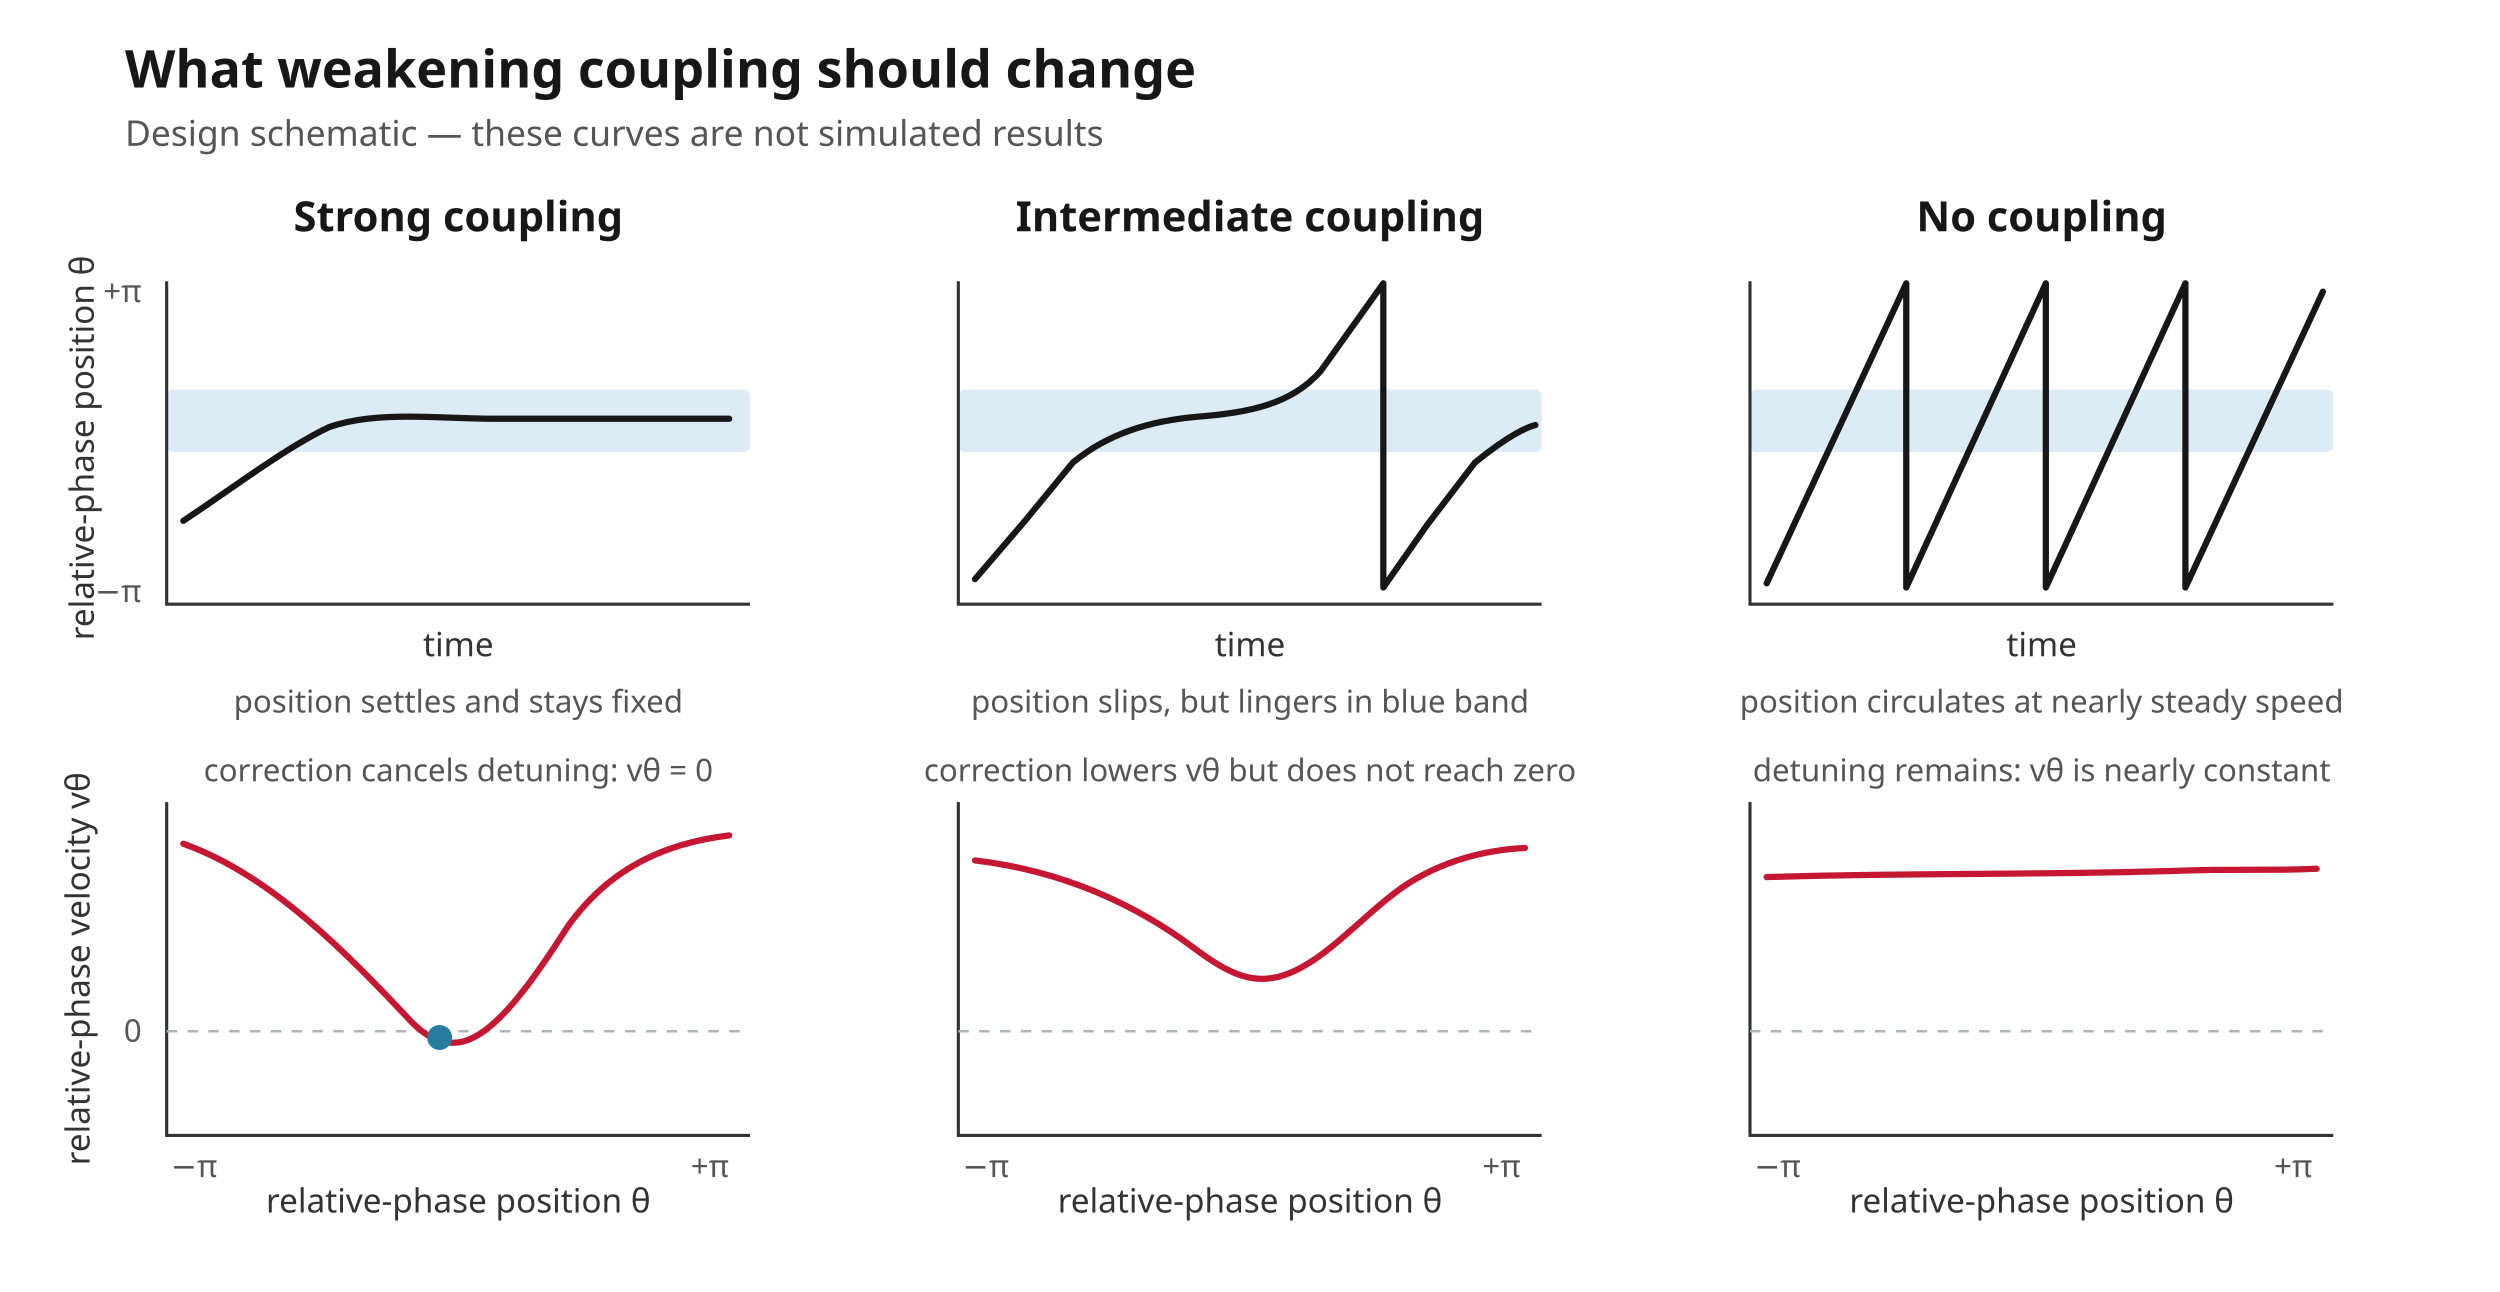
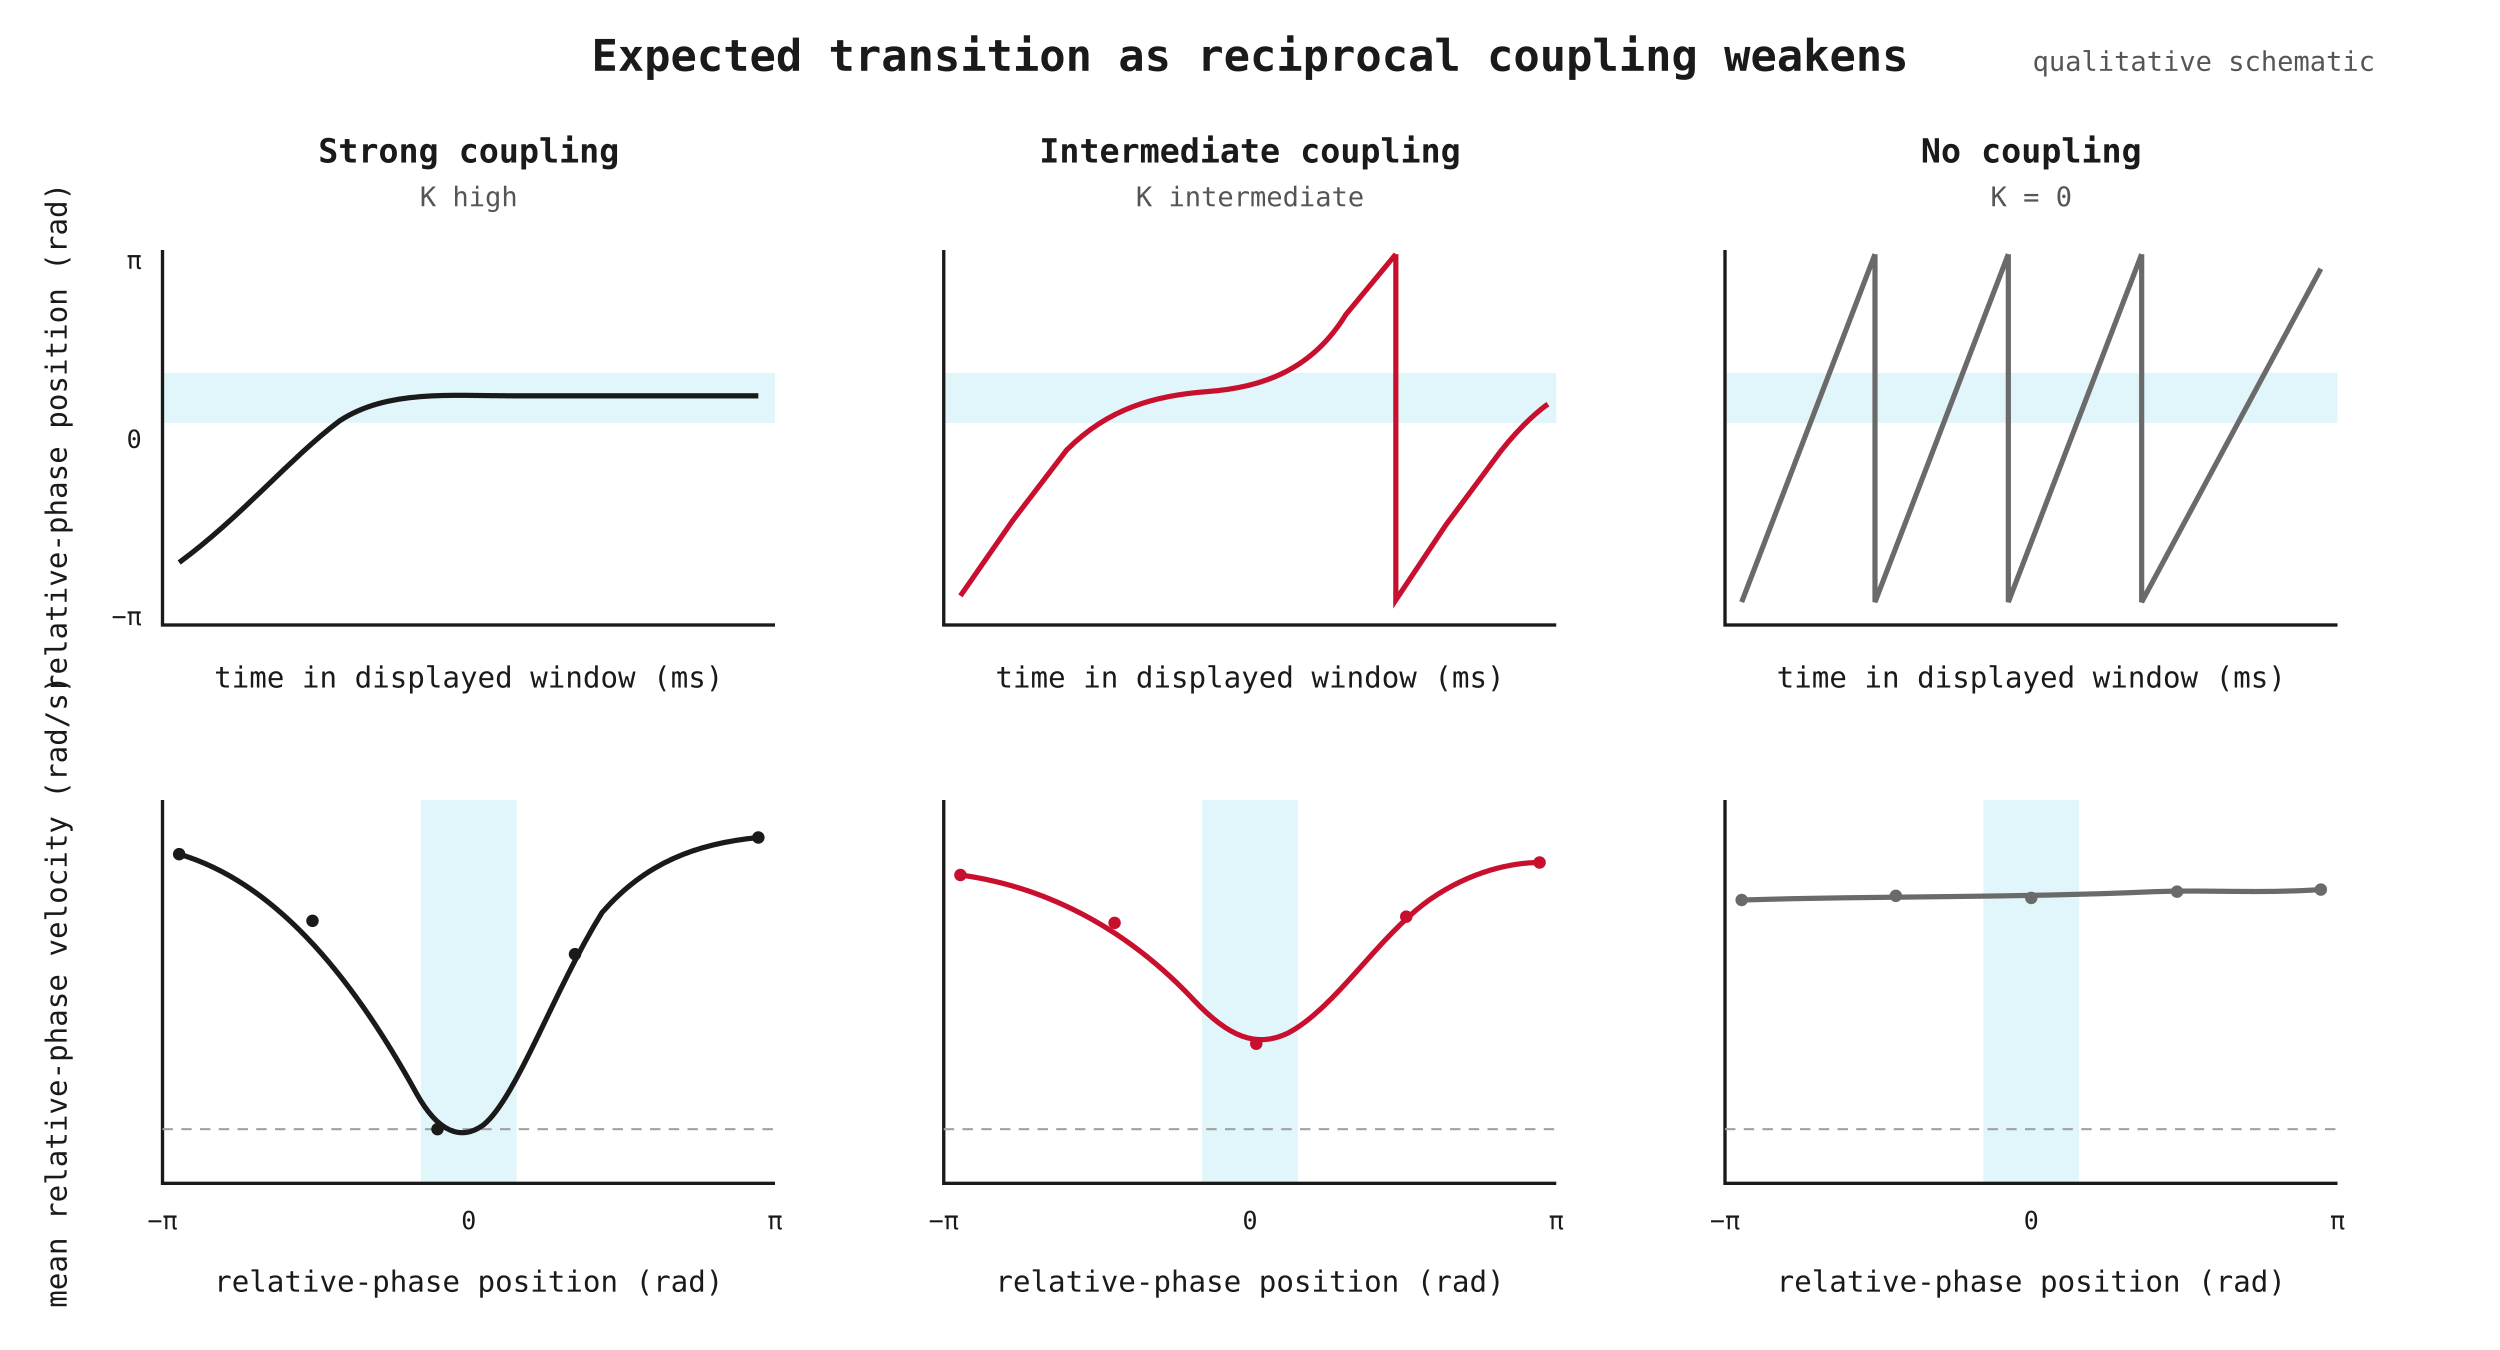
- <svg xmlns="http://www.w3.org/2000/svg" width="1200" height="620" viewBox="0 0 1200 620" role="img" aria-labelledby="title desc">
-   <rect width="1200" height="620" fill="#ffffff" />
+ <svg xmlns="http://www.w3.org/2000/svg" width="1200" height="648" viewBox="0 0 1200 648" role="img" aria-labelledby="title desc">
+   <rect width="1200" height="648" fill="#ffffff" />
  <style>
-     .title { font: 600 25px system-ui, sans-serif; fill: #171717; }
-     .subtitle { font: 17px system-ui, sans-serif; fill: #555; }
-     .head { font: 600 20px system-ui, sans-serif; fill: #171717; }
-     .label { font: 16px system-ui, sans-serif; fill: #333; }
-     .small { font: 15px system-ui, sans-serif; fill: #555; }
-     .axis { stroke: #333; stroke-width: 1.5; fill: none; }
-     .guide { stroke: #aeb4bb; stroke-width: 1.2; stroke-dasharray: 5 5; fill: none; }
-     .phase { stroke: #171717; stroke-width: 3; fill: none; stroke-linecap: round; stroke-linejoin: round; }
-     .velocity { stroke: #c51632; stroke-width: 3; fill: none; stroke-linecap: round; stroke-linejoin: round; }
-     .accent { fill: #dcecf7; }
-     .accent-line { stroke: #277da1; stroke-width: 1.5; stroke-dasharray: 5 4; }
+     text { font-family: ui-monospace, SFMono-Regular, Menlo, Consolas, monospace; fill: #1a1a1a; }
+     .title { font-size: 21px; font-weight: 700; }
+     .note { font-size: 13px; fill: #555; }
+     .head { font-size: 16px; font-weight: 700; }
+     .label { font-size: 14px; }
+     .tick { font-size: 12px; }
+     .axis { stroke: #1a1a1a; stroke-width: 1.6; fill: none; }
+     .zero { stroke: #a0a0a0; stroke-width: 1; stroke-dasharray: 5 4; }
+     .strong { stroke: #1a1a1a; fill: none; stroke-width: 2.5; }
+     .intermediate { stroke: #c8102e; fill: none; stroke-width: 2.5; }
+     .uncoupled { stroke: #6a6a6a; fill: none; stroke-width: 2.5; }
+     .strong-dot { fill: #1a1a1a; }
+     .intermediate-dot { fill: #c8102e; }
+     .uncoupled-dot { fill: #6a6a6a; }
+     .band { fill: #00b4d8; fill-opacity: 0.12; }
  </style>
-   <text x="60" y="42" class="title">What weakening coupling should change</text>
-   <text x="60" y="70" class="subtitle">Design schematic — these curves are not simulated results</text>
-   <text x="220" y="111" text-anchor="middle" class="head">Strong coupling</text>
-   <text x="600" y="111" text-anchor="middle" class="head">Intermediate coupling</text>
-   <text x="980" y="111" text-anchor="middle" class="head">No coupling</text>
-   <rect x="80" y="187" width="280" height="30" rx="3" class="accent" />
-   <rect x="460" y="187" width="280" height="30" rx="3" class="accent" />
-   <rect x="840" y="187" width="280" height="30" rx="3" class="accent" />
-   <path d="M80 135 V290 H360 M460 135 V290 H740 M840 135 V290 H1120" class="axis" />
-   <text x="45" y="215" transform="rotate(-90 45 215)" text-anchor="middle" class="label">relative-phase position θ</text>
-   <text x="220" y="315" text-anchor="middle" class="label">time</text>
-   <text x="600" y="315" text-anchor="middle" class="label">time</text>
-   <text x="980" y="315" text-anchor="middle" class="label">time</text>
-   <text x="68" y="145" text-anchor="end" class="small">+π</text>
-   <text x="68" y="289" text-anchor="end" class="small">−π</text>
-   <path d="M88 250 C115 232 137 215 158 205 C181 197 210 201 238 201 H350" class="phase" />
-   <path d="M468 278 L492 250 L515 222 C532 208 552 202 575 200 C600 198 620 194 634 178 L664 136 M664 136 L664 282 M664 282 L685 252 L708 222 C724 209 733 205 737 204" class="phase" />
-   <path d="M848 280 L915 136 M915 136 L915 282 M915 282 L982 136 M982 136 L982 282 M982 282 L1049 136 M1049 136 L1049 282 M1049 282 L1115 140" class="phase" />
-   <text x="220" y="342" text-anchor="middle" class="small">position settles and stays fixed</text>
-   <text x="600" y="342" text-anchor="middle" class="small">position slips, but lingers in blue band</text>
-   <text x="980" y="342" text-anchor="middle" class="small">position circulates at nearly steady speed</text>
-   <path d="M80 385 V545 H360 M460 385 V545 H740 M840 385 V545 H1120" class="axis" />
-   <path d="M80 495 H360 M460 495 H740 M840 495 H1120" class="guide" />
-   <text x="43" y="465" transform="rotate(-90 43 465)" text-anchor="middle" class="label">relative-phase velocity vθ</text>
-   <text x="220" y="582" text-anchor="middle" class="label">relative-phase position θ</text>
-   <text x="600" y="582" text-anchor="middle" class="label">relative-phase position θ</text>
-   <text x="980" y="582" text-anchor="middle" class="label">relative-phase position θ</text>
-   <text x="68" y="500" text-anchor="end" class="small">0</text>
-   <text x="82" y="565" class="small">−π</text>
-   <text x="350" y="565" text-anchor="end" class="small">+π</text>
-   <text x="462" y="565" class="small">−π</text>
-   <text x="730" y="565" text-anchor="end" class="small">+π</text>
-   <text x="842" y="565" class="small">−π</text>
-   <text x="1110" y="565" text-anchor="end" class="small">+π</text>
-   <path d="M88 405 C130 420 166 457 198 491 C205 498 213 502 222 500 C238 496 255 472 273 444 C292 418 317 405 350 401" class="velocity" />
-   <circle cx="211" cy="498" r="6" fill="#277da1" />
-   <path d="M468 413 C510 418 545 434 573 455 C589 467 600 472 613 469 C634 464 652 441 673 426 C692 413 713 408 732 407" class="velocity" />
-   <path d="M848 421 C912 419 979 420 1045 418 C1070 417 1090 418 1112 417" class="velocity" />
-   <text x="220" y="375" text-anchor="middle" class="small">correction cancels detuning: vθ = 0</text>
-   <text x="600" y="375" text-anchor="middle" class="small">correction lowers vθ but does not reach zero</text>
-   <text x="980" y="375" text-anchor="middle" class="small">detuning remains: vθ is nearly constant</text>
+   <text x="600" y="34" text-anchor="middle" class="title">Expected transition as reciprocal coupling weakens</text>
+   <text x="1140" y="34" text-anchor="end" class="note">qualitative schematic</text>
+   <g id="titles" text-anchor="middle">
+     <text x="225" y="78" class="head">Strong coupling</text>
+     <text x="225" y="99" class="note">K high</text>
+     <text x="600" y="78" class="head">Intermediate coupling</text>
+     <text x="600" y="99" class="note">K intermediate</text>
+     <text x="975" y="78" class="head">No coupling</text>
+     <text x="975" y="99" class="note">K = 0</text>
+   </g>
+   <rect x="78" y="179" width="294" height="24" class="band" />
+   <rect x="453" y="179" width="294" height="24" class="band" />
+   <rect x="828" y="179" width="294" height="24" class="band" />
+   <path d="M78 120V300H372 M453 120V300H747 M828 120V300H1122" class="axis" />
+   <text x="32" y="210" transform="rotate(-90 32 210)" text-anchor="middle" class="label">relative-phase position (rad)</text>
+   <g class="tick" text-anchor="end">
+     <text x="68" y="129">π</text>
+     <text x="68" y="215">0</text>
+     <text x="68" y="300">−π</text>
+   </g>
+   <g class="label" text-anchor="middle">
+     <text x="225" y="330">time in displayed window (ms)</text>
+     <text x="600" y="330">time in displayed window (ms)</text>
+     <text x="975" y="330">time in displayed window (ms)</text>
+   </g>
+   <path d="M86 270C116 248 139 220 163 202C186 187 216 190 246 190H364" class="strong" />
+   <path d="M461 286L486 250L512 216C532 196 554 190 579 188C607 186 630 177 646 151L670 122M670 122V288L694 252L720 217C731 203 740 196 743 194" class="intermediate" />
+   <path d="M836 289L900 122M900 122V289L964 122M964 122V289L1028 122M1028 122V289L1114 129" class="uncoupled" />
+   <rect x="202" y="384" width="46" height="184" class="band" />
+   <rect x="577" y="384" width="46" height="184" class="band" />
+   <rect x="952" y="384" width="46" height="184" class="band" />
+   <path d="M78 384V568H372 M453 384V568H747 M828 384V568H1122" class="axis" />
+   <path d="M78 542H372 M453 542H747 M828 542H1122" class="zero" />
+   <text x="32" y="476" transform="rotate(-90 32 476)" text-anchor="middle" class="label">mean relative-phase velocity (rad/s)</text>
+   <g class="tick" text-anchor="middle">
+     <text x="78" y="590">−π</text>
+     <text x="225" y="590">0</text>
+     <text x="372" y="590">π</text>
+     <text x="453" y="590">−π</text>
+     <text x="600" y="590">0</text>
+     <text x="747" y="590">π</text>
+     <text x="828" y="590">−π</text>
+     <text x="975" y="590">0</text>
+     <text x="1122" y="590">π</text>
+   </g>
+   <g class="label" text-anchor="middle">
+     <text x="225" y="620">relative-phase position (rad)</text>
+     <text x="600" y="620">relative-phase position (rad)</text>
+     <text x="975" y="620">relative-phase position (rad)</text>
+   </g>
+   <path d="M86 410C130 423 167 465 200 525C210 543 221 548 232 540C248 527 266 475 289 438C310 414 334 405 364 402" class="strong" />
+   <g class="strong-dot">
+     <circle cx="86" cy="410" r="3" />
+     <circle cx="150" cy="442" r="3" />
+     <circle cx="210" cy="542" r="3" />
+     <circle cx="276" cy="458" r="3" />
+     <circle cx="364" cy="402" r="3" />
+   </g>
+   <path d="M461 420C505 426 543 448 573 480C590 498 603 503 618 496C641 484 661 450 686 432C706 418 726 414 739 414" class="intermediate" />
+   <g class="intermediate-dot">
+     <circle cx="461" cy="420" r="3" />
+     <circle cx="535" cy="443" r="3" />
+     <circle cx="603" cy="501" r="3" />
+     <circle cx="675" cy="440" r="3" />
+     <circle cx="739" cy="414" r="3" />
+   </g>
+   <path d="M836 432C900 430 968 431 1034 428C1060 427 1084 429 1114 427" class="uncoupled" />
+   <g class="uncoupled-dot">
+     <circle cx="836" cy="432" r="3" />
+     <circle cx="910" cy="430" r="3" />
+     <circle cx="975" cy="431" r="3" />
+     <circle cx="1045" cy="428" r="3" />
+     <circle cx="1114" cy="427" r="3" />
+   </g>
</svg>
